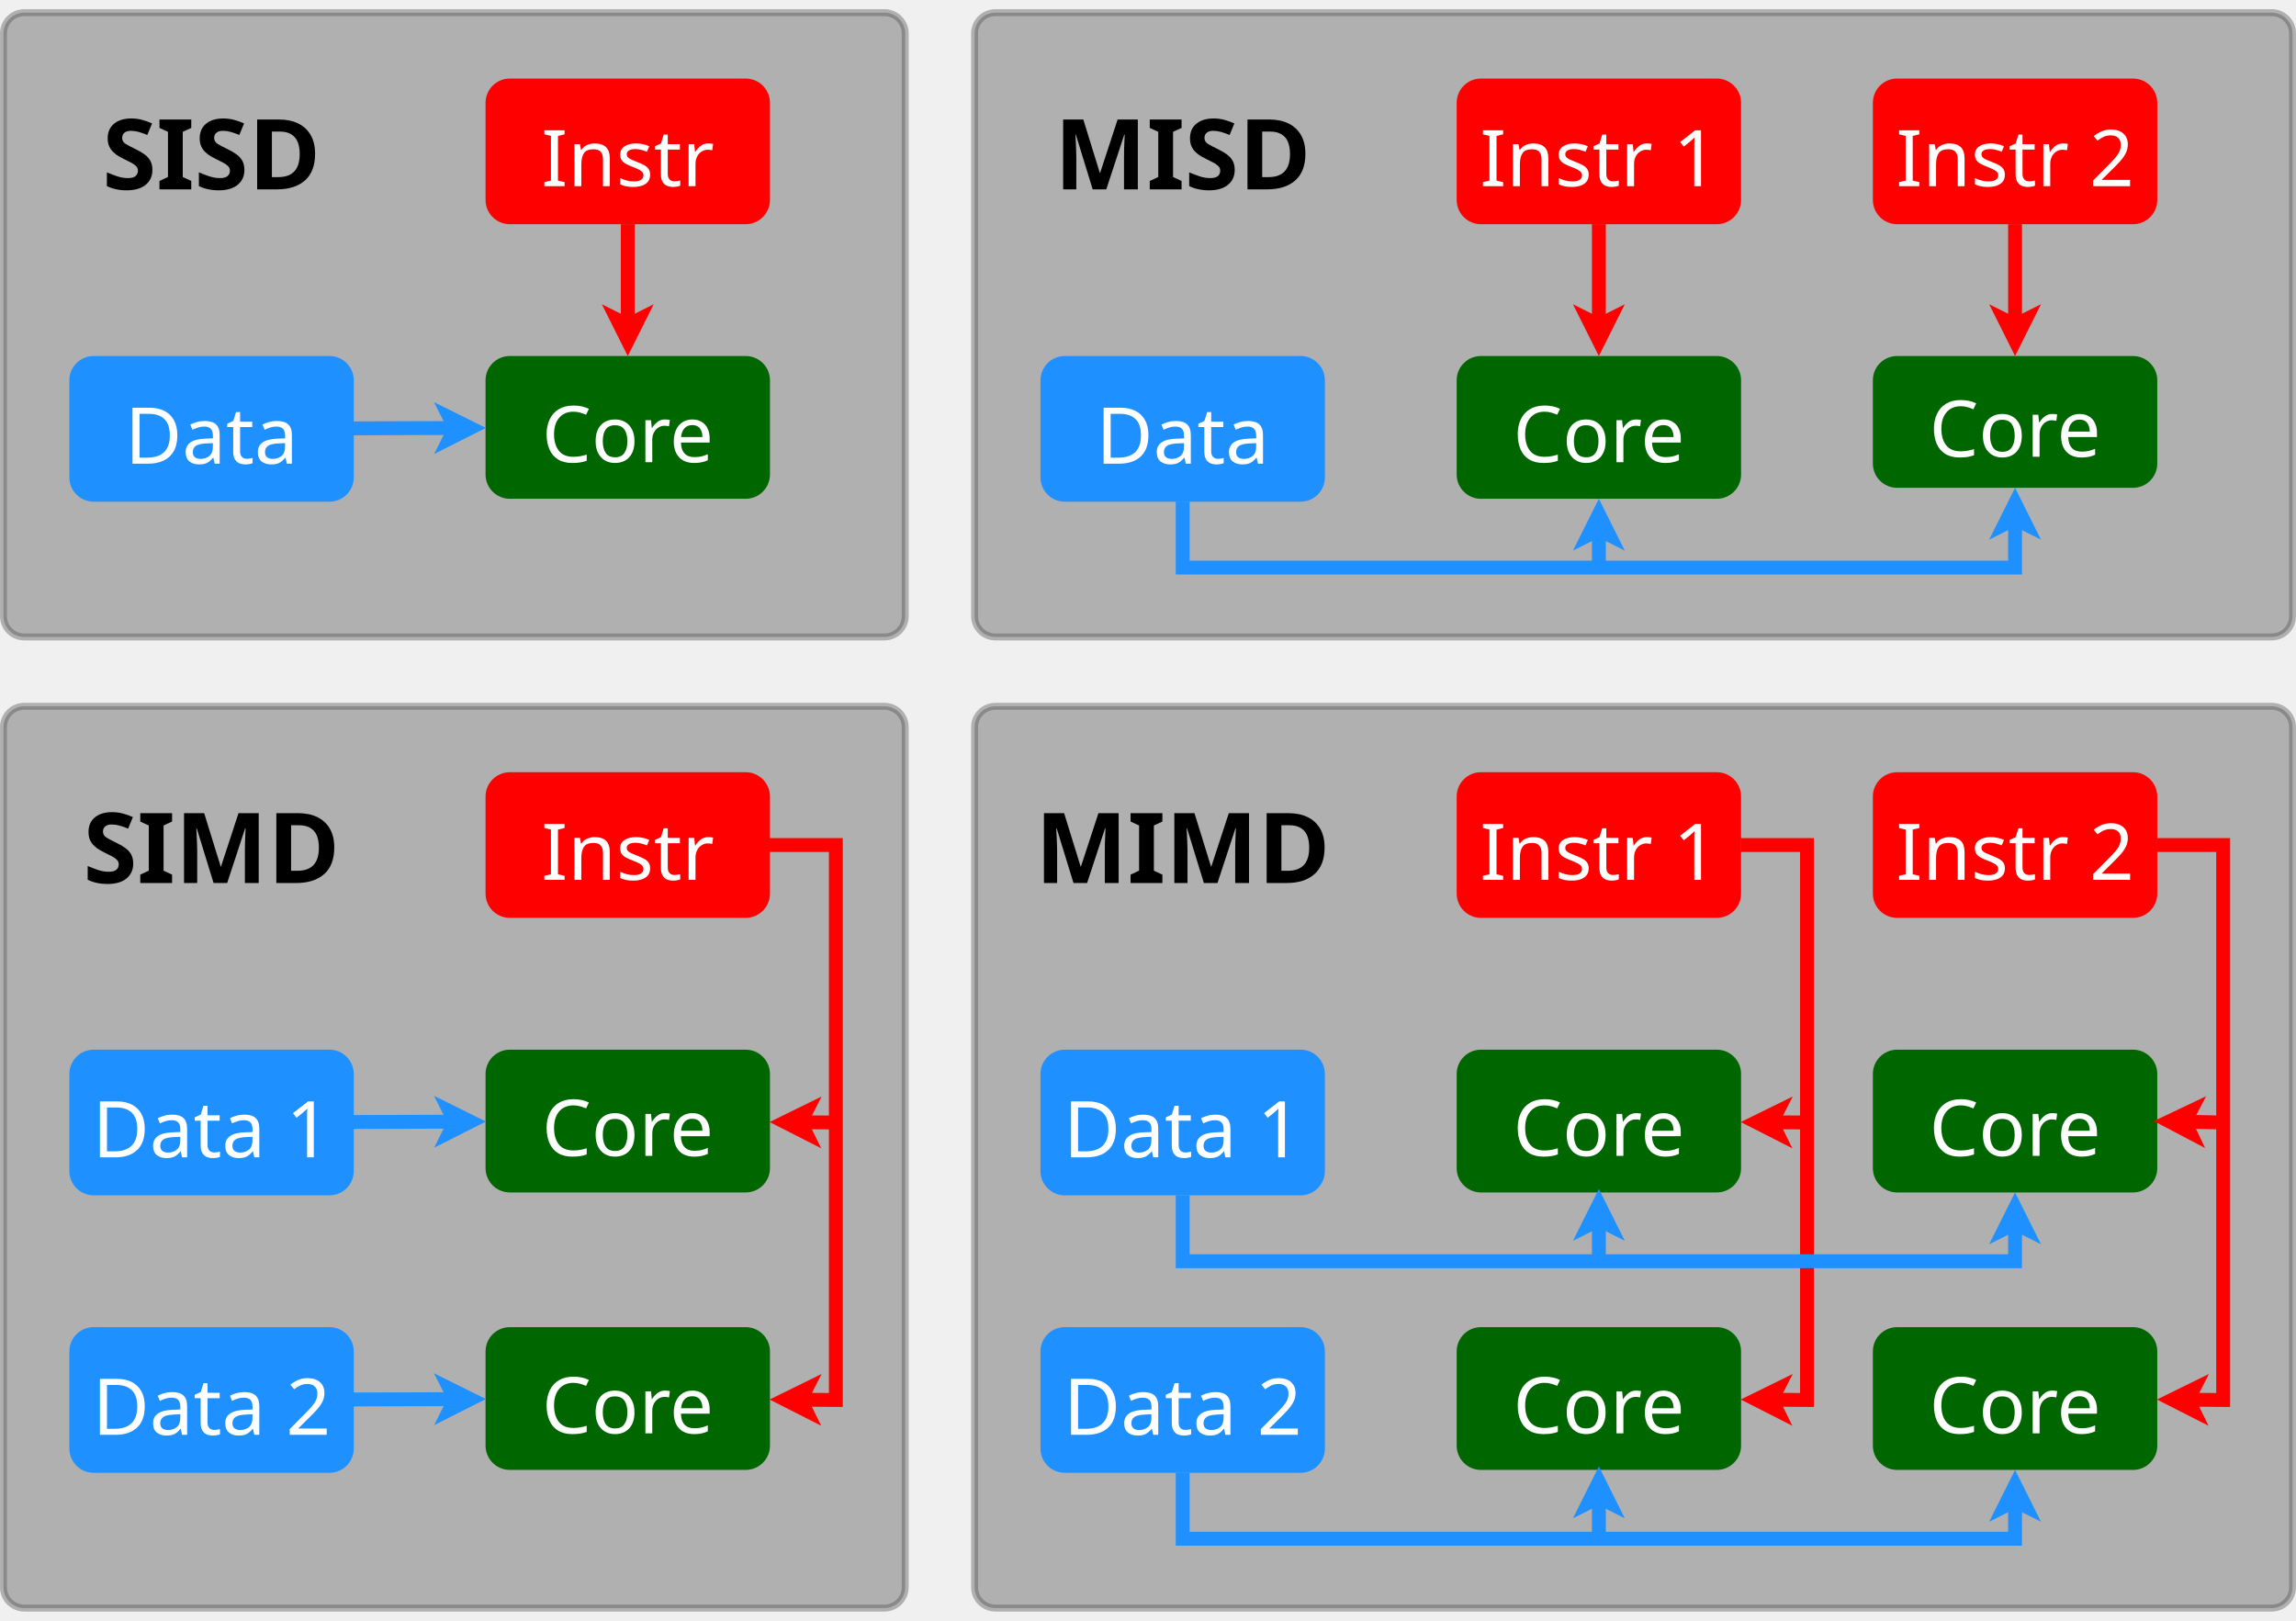
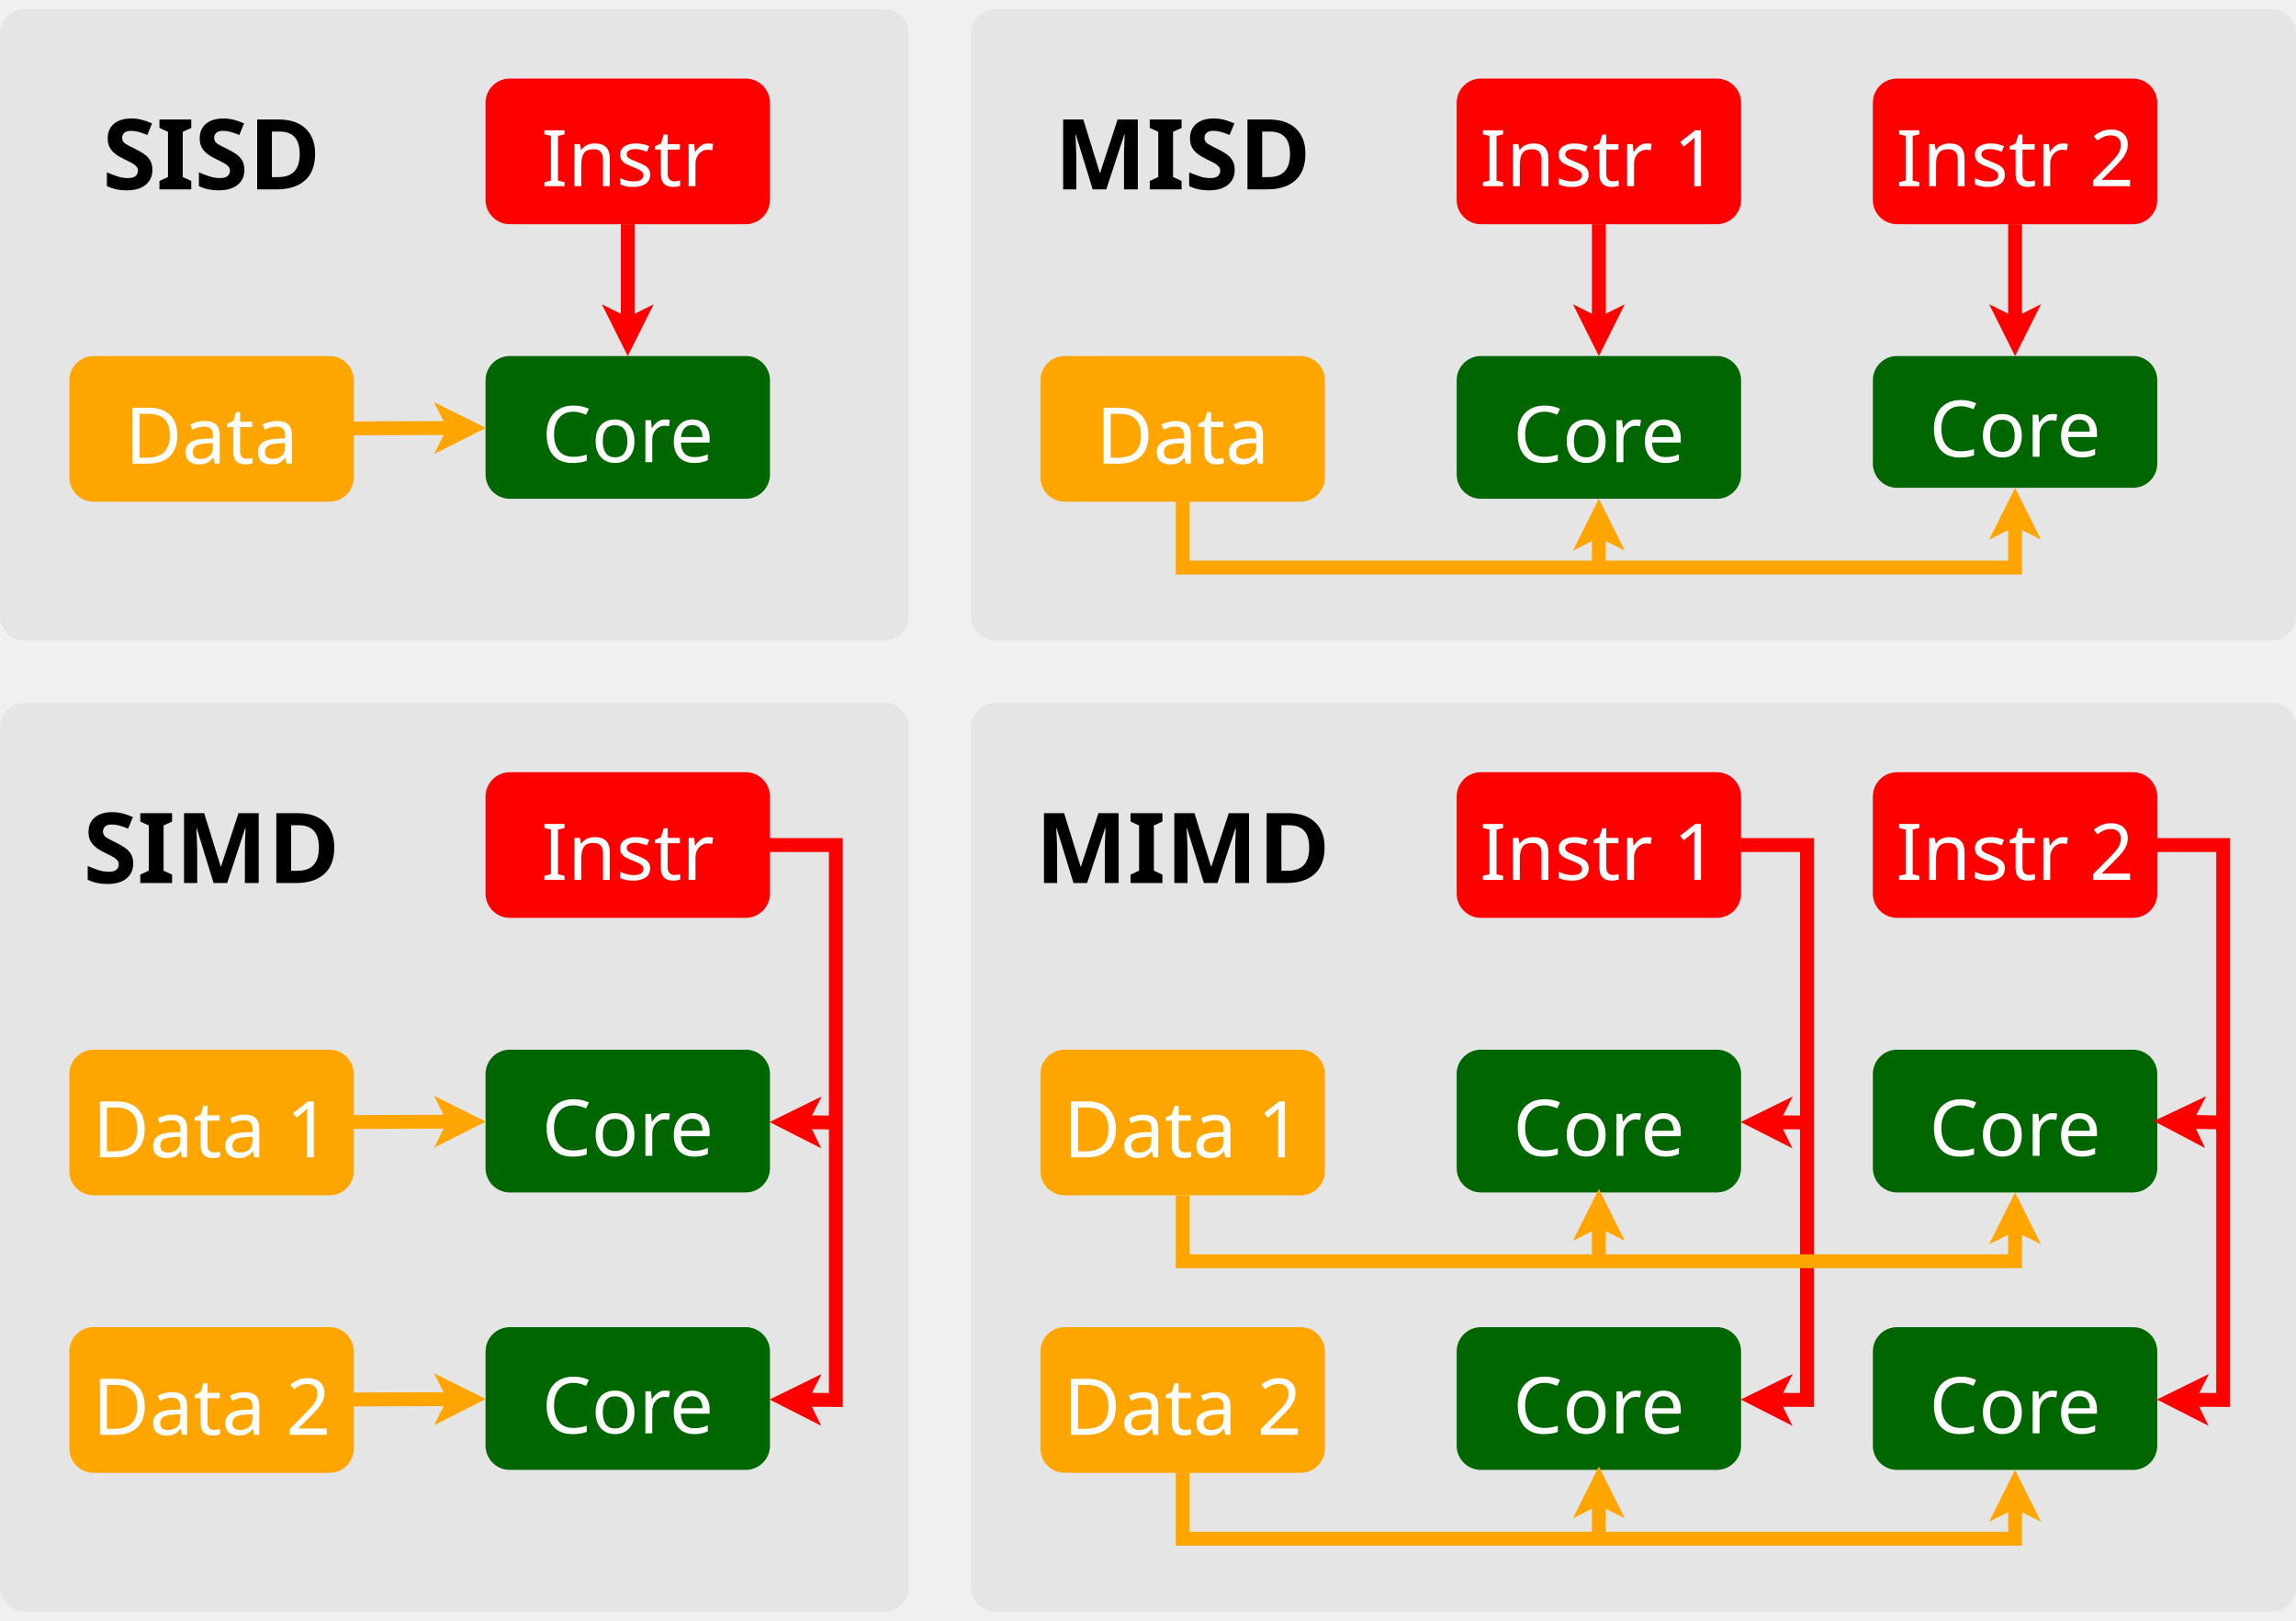
<svg xmlns="http://www.w3.org/2000/svg" width="34cm" height="24cm" viewBox="839 159 662 462">
  <defs />
  <g id="Background" />
  <g id="Background" />
  <g id="Background" />
+   <g id="Background" />
+   <g id="Background" />
  <g id="Background">
-     <rect style="fill: #4d4d4d; fill-opacity: 0.388; stroke-opacity: 0.388; stroke-width: 2; stroke-linejoin: round; stroke: #4d4d4d" x="840" y="160" width="260" height="180" rx="6" ry="6" />
-     <rect style="fill: #4d4d4d; fill-opacity: 0.388; stroke-opacity: 0.388; stroke-width: 2; stroke-linejoin: round; stroke: #4d4d4d" x="1120" y="160" width="380" height="180" rx="6" ry="6" />
-     <rect style="fill: #4d4d4d; fill-opacity: 0.388; stroke-opacity: 0.388; stroke-width: 2; stroke-linejoin: round; stroke: #4d4d4d" x="1120" y="360" width="380" height="260" rx="6" ry="6" />
-     <rect style="fill: #4d4d4d; fill-opacity: 0.388; stroke-opacity: 0.388; stroke-width: 2; stroke-linejoin: round; stroke: #4d4d4d" x="840" y="360" width="260" height="260" rx="6" ry="6" />
+     <rect style="fill: #e5e5e5; fill-opacity: 1; stroke-opacity: 1; stroke-width: 2; stroke-linejoin: round; stroke: #e5e5e5" x="840" y="160" width="260" height="180" rx="6" ry="6" />
+     <rect style="fill: #e5e5e5; fill-opacity: 1; stroke-opacity: 1; stroke-width: 2; stroke-linejoin: round; stroke: #e5e5e5" x="1120" y="160" width="380" height="180" rx="6" ry="6" />
+     <rect style="fill: #e5e5e5; fill-opacity: 1; stroke-opacity: 1; stroke-width: 2; stroke-linejoin: round; stroke: #e5e5e5" x="1120" y="360" width="380" height="260" rx="6" ry="6" />
+     <rect style="fill: #e5e5e5; fill-opacity: 1; stroke-opacity: 1; stroke-width: 2; stroke-linejoin: round; stroke: #e5e5e5" x="840" y="360" width="260" height="260" rx="6" ry="6" />
    <g>
      <rect style="fill: #006600; fill-opacity: 1; stroke-opacity: 1; stroke-width: 2; stroke: #006600" x="980" y="260" width="80" height="39.163" rx="6" ry="6" />
      <text font-size="22.578" style="fill: #ffffff; fill-opacity: 1; stroke: none;text-anchor:middle;font-family:sans-serif;font-style:normal;font-weight:normal" x="1020" y="289.62">
        <tspan x="1020" y="289.62">Core</tspan>
      </text>
    </g>
    <g>
      <rect style="fill: #ff0000; fill-opacity: 1; stroke-opacity: 1; stroke-width: 2; stroke: #ff0000" x="980" y="180" width="80" height="40" rx="6" ry="6" />
      <text font-size="22.578" style="fill: #ffffff; fill-opacity: 1; stroke: none;text-anchor:middle;font-family:sans-serif;font-style:normal;font-weight:normal" x="1020" y="210.039">
        <tspan x="1020" y="210.039">Instr</tspan>
      </text>
    </g>
    <g>
-       <rect style="fill: #1e90ff; fill-opacity: 1; stroke-opacity: 1; stroke-width: 2; stroke: #1e90ff" x="860" y="260" width="80" height="40" rx="6" ry="6" />
+       <rect style="fill: #ffa500; fill-opacity: 1; stroke-opacity: 1; stroke-width: 2; stroke: #ffa500" x="860" y="260" width="80" height="40" rx="6" ry="6" />
      <text font-size="22.578" style="fill: #ffffff; fill-opacity: 1; stroke: none;text-anchor:middle;font-family:sans-serif;font-style:normal;font-weight:normal" x="900" y="290.039">
        <tspan x="900" y="290.039">Data</tspan>
      </text>
    </g>
    <g>
      <line style="fill: none; stroke-opacity: 1; stroke-width: 4; stroke: #ff0000" x1="1020" y1="220.993" x2="1020" y2="250.053" />
      <polygon style="fill: #ff0000; fill-opacity: 1; stroke-opacity: 1; stroke-width: 4; stroke: #ff0000" fill-rule="evenodd" points="1020,254.553 1017,248.553 1020,250.053 1023,248.553 " />
    </g>
    <g>
-       <line style="fill: none; stroke-opacity: 1; stroke-width: 4; stroke: #1e90ff" x1="940.898" y1="279.857" x2="970.129" y2="279.755" />
-       <polygon style="fill: #1e90ff; fill-opacity: 1; stroke-opacity: 1; stroke-width: 4; stroke: #1e90ff" fill-rule="evenodd" points="974.629,279.74 968.64,282.761 970.129,279.755 968.619,276.761 " />
+       <line style="fill: none; stroke-opacity: 1; stroke-width: 4; stroke: #ffa500" x1="940.898" y1="279.857" x2="970.129" y2="279.755" />
+       <polygon style="fill: #ffa500; fill-opacity: 1; stroke-opacity: 1; stroke-width: 4; stroke: #ffa500" fill-rule="evenodd" points="974.629,279.74 968.64,282.761 970.129,279.755 968.619,276.761 " />
    </g>
    <text font-size="28.222" style="fill: #000000; fill-opacity: 1; stroke: none;text-anchor:middle;font-family:sans-serif;font-style:normal;font-weight:700" x="900" y="210.95">
      <tspan x="900" y="210.95">SISD</tspan>
    </text>
    <g>
      <rect style="fill: #006600; fill-opacity: 1; stroke-opacity: 1; stroke-width: 2; stroke: #006600" x="1260" y="260" width="80" height="39.163" rx="6" ry="6" />
      <text font-size="22.578" style="fill: #ffffff; fill-opacity: 1; stroke: none;text-anchor:middle;font-family:sans-serif;font-style:normal;font-weight:normal" x="1300" y="289.62">
        <tspan x="1300" y="289.62">Core</tspan>
      </text>
    </g>
    <g>
      <rect style="fill: #ff0000; fill-opacity: 1; stroke-opacity: 1; stroke-width: 2; stroke: #ff0000" x="1260" y="180" width="80" height="40" rx="6" ry="6" />
      <text font-size="22.578" style="fill: #ffffff; fill-opacity: 1; stroke: none;text-anchor:middle;font-family:sans-serif;font-style:normal;font-weight:normal" x="1300" y="210.039">
        <tspan x="1300" y="210.039">Instr 1</tspan>
      </text>
    </g>
    <g>
-       <rect style="fill: #1e90ff; fill-opacity: 1; stroke-opacity: 1; stroke-width: 2; stroke: #1e90ff" x="1140" y="260" width="80" height="40" rx="6" ry="6" />
+       <rect style="fill: #ffa500; fill-opacity: 1; stroke-opacity: 1; stroke-width: 2; stroke: #ffa500" x="1140" y="260" width="80" height="40" rx="6" ry="6" />
      <text font-size="22.578" style="fill: #ffffff; fill-opacity: 1; stroke: none;text-anchor:middle;font-family:sans-serif;font-style:normal;font-weight:normal" x="1180" y="290.039">
        <tspan x="1180" y="290.039">Data</tspan>
      </text>
    </g>
    <g>
      <line style="fill: none; stroke-opacity: 1; stroke-width: 4; stroke: #ff0000" x1="1300" y1="220.993" x2="1300" y2="250.053" />
      <polygon style="fill: #ff0000; fill-opacity: 1; stroke-opacity: 1; stroke-width: 4; stroke: #ff0000" fill-rule="evenodd" points="1300,254.553 1297,248.553 1300,250.053 1303,248.553 " />
    </g>
    <g>
-       <polyline style="fill: none; stroke-opacity: 1; stroke-width: 4; stroke: #1e90ff" points="1180,300.977 1180,320 1420,320 1420,305.973 " />
-       <polygon style="fill: #1e90ff; fill-opacity: 1; stroke-opacity: 1; stroke-width: 4; stroke: #1e90ff" fill-rule="evenodd" points="1420,301.473 1423,307.473 1420,305.973 1417,307.473 " />
+       <polyline style="fill: none; stroke-opacity: 1; stroke-width: 4; stroke: #ffa500" points="1180,300.977 1180,320 1420,320 1420,305.973 " />
+       <polygon style="fill: #ffa500; fill-opacity: 1; stroke-opacity: 1; stroke-width: 4; stroke: #ffa500" fill-rule="evenodd" points="1420,301.473 1423,307.473 1420,305.973 1417,307.473 " />
    </g>
    <text font-size="28.222" style="fill: #000000; fill-opacity: 1; stroke: none;text-anchor:middle;font-family:sans-serif;font-style:normal;font-weight:700" x="1180" y="210.95">
      <tspan x="1180" y="210.95">MISD</tspan>
    </text>
    <g>
      <rect style="fill: #006600; fill-opacity: 1; stroke-opacity: 1; stroke-width: 2; stroke: #006600" x="1380" y="260" width="80" height="36" rx="6" ry="6" />
      <text font-size="22.578" style="fill: #ffffff; fill-opacity: 1; stroke: none;text-anchor:middle;font-family:sans-serif;font-style:normal;font-weight:normal" x="1420" y="288.039">
        <tspan x="1420" y="288.039">Core</tspan>
      </text>
    </g>
    <g>
-       <line style="fill: none; stroke-opacity: 1; stroke-width: 4; stroke: #1e90ff" x1="1300" y1="320" x2="1300" y2="309.128" />
-       <polygon style="fill: #1e90ff; fill-opacity: 1; stroke-opacity: 1; stroke-width: 4; stroke: #1e90ff" fill-rule="evenodd" points="1300,304.628 1303,310.628 1300,309.128 1297,310.628 " />
+       <line style="fill: none; stroke-opacity: 1; stroke-width: 4; stroke: #ffa500" x1="1300" y1="320" x2="1300" y2="309.128" />
+       <polygon style="fill: #ffa500; fill-opacity: 1; stroke-opacity: 1; stroke-width: 4; stroke: #ffa500" fill-rule="evenodd" points="1300,304.628 1303,310.628 1300,309.128 1297,310.628 " />
    </g>
    <g>
      <rect style="fill: #ff0000; fill-opacity: 1; stroke-opacity: 1; stroke-width: 2; stroke: #ff0000" x="1380" y="180" width="80" height="40" rx="6" ry="6" />
      <text font-size="22.578" style="fill: #ffffff; fill-opacity: 1; stroke: none;text-anchor:middle;font-family:sans-serif;font-style:normal;font-weight:normal" x="1420" y="210.039">
        <tspan x="1420" y="210.039">Instr 2</tspan>
      </text>
    </g>
    <g>
      <rect style="fill: #006600; fill-opacity: 1; stroke-opacity: 1; stroke-width: 2; stroke: #006600" x="980" y="460" width="80" height="39.163" rx="6" ry="6" />
      <text font-size="22.578" style="fill: #ffffff; fill-opacity: 1; stroke: none;text-anchor:middle;font-family:sans-serif;font-style:normal;font-weight:normal" x="1020" y="489.62">
        <tspan x="1020" y="489.62">Core</tspan>
      </text>
    </g>
    <g>
      <rect style="fill: #ff0000; fill-opacity: 1; stroke-opacity: 1; stroke-width: 2; stroke: #ff0000" x="980" y="380" width="80" height="40" rx="6" ry="6" />
      <text font-size="22.578" style="fill: #ffffff; fill-opacity: 1; stroke: none;text-anchor:middle;font-family:sans-serif;font-style:normal;font-weight:normal" x="1020" y="410.039">
        <tspan x="1020" y="410.039">Instr</tspan>
      </text>
    </g>
    <g>
-       <rect style="fill: #1e90ff; fill-opacity: 1; stroke-opacity: 1; stroke-width: 2; stroke: #1e90ff" x="860" y="460" width="80" height="40" rx="6" ry="6" />
+       <rect style="fill: #ffa500; fill-opacity: 1; stroke-opacity: 1; stroke-width: 2; stroke: #ffa500" x="860" y="460" width="80" height="40" rx="6" ry="6" />
      <text font-size="22.578" style="fill: #ffffff; fill-opacity: 1; stroke: none;text-anchor:middle;font-family:sans-serif;font-style:normal;font-weight:normal" x="900" y="490.039">
        <tspan x="900" y="490.039">Data 1</tspan>
      </text>
    </g>
    <g>
      <polyline style="fill: none; stroke-opacity: 1; stroke-width: 4; stroke: #ff0000" points="1060.9,400 1080,400 1080,560 1069.87,559.929 " />
      <polygon style="fill: #ff0000; fill-opacity: 1; stroke-opacity: 1; stroke-width: 4; stroke: #ff0000" fill-rule="evenodd" points="1065.37,559.898 1071.39,556.94 1069.87,559.929 1071.35,562.94 " />
    </g>
    <text font-size="28.222" style="fill: #000000; fill-opacity: 1; stroke: none;text-anchor:middle;font-family:sans-serif;font-style:normal;font-weight:700" x="900" y="410.95">
      <tspan x="900" y="410.95">SIMD</tspan>
    </text>
    <g>
-       <rect style="fill: #1e90ff; fill-opacity: 1; stroke-opacity: 1; stroke-width: 2; stroke: #1e90ff" x="860" y="540" width="80" height="40" rx="6" ry="6" />
+       <rect style="fill: #ffa500; fill-opacity: 1; stroke-opacity: 1; stroke-width: 2; stroke: #ffa500" x="860" y="540" width="80" height="40" rx="6" ry="6" />
      <text font-size="22.578" style="fill: #ffffff; fill-opacity: 1; stroke: none;text-anchor:middle;font-family:sans-serif;font-style:normal;font-weight:normal" x="900" y="570.039">
        <tspan x="900" y="570.039">Data 2</tspan>
      </text>
    </g>
    <g>
      <rect style="fill: #006600; fill-opacity: 1; stroke-opacity: 1; stroke-width: 2; stroke: #006600" x="980" y="540" width="80" height="39.163" rx="6" ry="6" />
      <text font-size="22.578" style="fill: #ffffff; fill-opacity: 1; stroke: none;text-anchor:middle;font-family:sans-serif;font-style:normal;font-weight:normal" x="1020" y="569.62">
        <tspan x="1020" y="569.62">Core</tspan>
      </text>
    </g>
    <g>
      <line style="fill: none; stroke-opacity: 1; stroke-width: 4; stroke: #ff0000" x1="1080" y1="480" x2="1069.87" y2="479.929" />
      <polygon style="fill: #ff0000; fill-opacity: 1; stroke-opacity: 1; stroke-width: 4; stroke: #ff0000" fill-rule="evenodd" points="1065.37,479.898 1071.39,476.94 1069.87,479.929 1071.35,482.94 " />
    </g>
    <g>
-       <line style="fill: none; stroke-opacity: 1; stroke-width: 4; stroke: #1e90ff" x1="940.898" y1="479.857" x2="970.129" y2="479.755" />
-       <polygon style="fill: #1e90ff; fill-opacity: 1; stroke-opacity: 1; stroke-width: 4; stroke: #1e90ff" fill-rule="evenodd" points="974.629,479.74 968.64,482.761 970.129,479.755 968.619,476.761 " />
-     </g>
-     <g>
-       <line style="fill: none; stroke-opacity: 1; stroke-width: 4; stroke: #1e90ff" x1="940.898" y1="559.857" x2="970.129" y2="559.755" />
-       <polygon style="fill: #1e90ff; fill-opacity: 1; stroke-opacity: 1; stroke-width: 4; stroke: #1e90ff" fill-rule="evenodd" points="974.629,559.74 968.64,562.761 970.129,559.755 968.619,556.761 " />
+       <line style="fill: none; stroke-opacity: 1; stroke-width: 4; stroke: #ffa500" x1="940.898" y1="479.857" x2="970.129" y2="479.755" />
+       <polygon style="fill: #ffa500; fill-opacity: 1; stroke-opacity: 1; stroke-width: 4; stroke: #ffa500" fill-rule="evenodd" points="974.629,479.74 968.64,482.761 970.129,479.755 968.619,476.761 " />
+     </g>
+     <g>
+       <line style="fill: none; stroke-opacity: 1; stroke-width: 4; stroke: #ffa500" x1="940.898" y1="559.857" x2="970.129" y2="559.755" />
+       <polygon style="fill: #ffa500; fill-opacity: 1; stroke-opacity: 1; stroke-width: 4; stroke: #ffa500" fill-rule="evenodd" points="974.629,559.74 968.64,562.761 970.129,559.755 968.619,556.761 " />
    </g>
    <g>
      <rect style="fill: #006600; fill-opacity: 1; stroke-opacity: 1; stroke-width: 2; stroke: #006600" x="1260" y="460" width="80" height="39.163" rx="6" ry="6" />
      <text font-size="22.578" style="fill: #ffffff; fill-opacity: 1; stroke: none;text-anchor:middle;font-family:sans-serif;font-style:normal;font-weight:normal" x="1300" y="489.62">
        <tspan x="1300" y="489.62">Core</tspan>
      </text>
    </g>
    <g>
      <rect style="fill: #ff0000; fill-opacity: 1; stroke-opacity: 1; stroke-width: 2; stroke: #ff0000" x="1260" y="380" width="80" height="40" rx="6" ry="6" />
      <text font-size="22.578" style="fill: #ffffff; fill-opacity: 1; stroke: none;text-anchor:middle;font-family:sans-serif;font-style:normal;font-weight:normal" x="1300" y="410.039">
        <tspan x="1300" y="410.039">Instr 1</tspan>
      </text>
    </g>
    <g>
-       <rect style="fill: #1e90ff; fill-opacity: 1; stroke-opacity: 1; stroke-width: 2; stroke: #1e90ff" x="1140" y="460" width="80" height="40" rx="6" ry="6" />
+       <rect style="fill: #ffa500; fill-opacity: 1; stroke-opacity: 1; stroke-width: 2; stroke: #ffa500" x="1140" y="460" width="80" height="40" rx="6" ry="6" />
      <text font-size="22.578" style="fill: #ffffff; fill-opacity: 1; stroke: none;text-anchor:middle;font-family:sans-serif;font-style:normal;font-weight:normal" x="1180" y="490.039">
        <tspan x="1180" y="490.039">Data 1</tspan>
      </text>
    </g>
    <g>
      <polyline style="fill: none; stroke-opacity: 1; stroke-width: 4; stroke: #ff0000" points="1340.9,400 1360,400 1360,560 1349.87,559.929 " />
      <polygon style="fill: #ff0000; fill-opacity: 1; stroke-opacity: 1; stroke-width: 4; stroke: #ff0000" fill-rule="evenodd" points="1345.37,559.898 1351.39,556.94 1349.87,559.929 1351.35,562.94 " />
    </g>
    <text font-size="28.222" style="fill: #000000; fill-opacity: 1; stroke: none;text-anchor:middle;font-family:sans-serif;font-style:normal;font-weight:700" x="1180" y="410.95">
      <tspan x="1180" y="410.95">MIMD</tspan>
    </text>
    <g>
-       <rect style="fill: #1e90ff; fill-opacity: 1; stroke-opacity: 1; stroke-width: 2; stroke: #1e90ff" x="1140" y="540" width="80" height="40" rx="6" ry="6" />
+       <rect style="fill: #ffa500; fill-opacity: 1; stroke-opacity: 1; stroke-width: 2; stroke: #ffa500" x="1140" y="540" width="80" height="40" rx="6" ry="6" />
      <text font-size="22.578" style="fill: #ffffff; fill-opacity: 1; stroke: none;text-anchor:middle;font-family:sans-serif;font-style:normal;font-weight:normal" x="1180" y="570.039">
        <tspan x="1180" y="570.039">Data 2</tspan>
      </text>
    </g>
    <g>
      <rect style="fill: #006600; fill-opacity: 1; stroke-opacity: 1; stroke-width: 2; stroke: #006600" x="1260" y="540" width="80" height="39.163" rx="6" ry="6" />
      <text font-size="22.578" style="fill: #ffffff; fill-opacity: 1; stroke: none;text-anchor:middle;font-family:sans-serif;font-style:normal;font-weight:normal" x="1300" y="569.62">
        <tspan x="1300" y="569.62">Core</tspan>
      </text>
    </g>
    <g>
      <line style="fill: none; stroke-opacity: 1; stroke-width: 4; stroke: #ff0000" x1="1360" y1="480" x2="1349.87" y2="479.929" />
      <polygon style="fill: #ff0000; fill-opacity: 1; stroke-opacity: 1; stroke-width: 4; stroke: #ff0000" fill-rule="evenodd" points="1345.37,479.898 1351.39,476.94 1349.87,479.929 1351.35,482.94 " />
    </g>
    <g>
      <rect style="fill: #ff0000; fill-opacity: 1; stroke-opacity: 1; stroke-width: 2; stroke: #ff0000" x="1380" y="380" width="80" height="40" rx="6" ry="6" />
      <text font-size="22.578" style="fill: #ffffff; fill-opacity: 1; stroke: none;text-anchor:middle;font-family:sans-serif;font-style:normal;font-weight:normal" x="1420" y="410.039">
        <tspan x="1420" y="410.039">Instr 2</tspan>
      </text>
    </g>
    <g>
      <line style="fill: none; stroke-opacity: 1; stroke-width: 4; stroke: #ff0000" x1="1420" y1="220.995" x2="1420" y2="250.042" />
      <polygon style="fill: #ff0000; fill-opacity: 1; stroke-opacity: 1; stroke-width: 4; stroke: #ff0000" fill-rule="evenodd" points="1420,254.542 1417,248.542 1420,250.042 1423,248.542 " />
    </g>
    <g>
-       <polyline style="fill: none; stroke-opacity: 1; stroke-width: 4; stroke: #1e90ff" points="1180,580.977 1180,600 1420,600 1420,589.128 " />
-       <polygon style="fill: #1e90ff; fill-opacity: 1; stroke-opacity: 1; stroke-width: 4; stroke: #1e90ff" fill-rule="evenodd" points="1420,584.628 1423,590.628 1420,589.128 1417,590.628 " />
-     </g>
-     <g>
-       <line style="fill: none; stroke-opacity: 1; stroke-width: 4; stroke: #1e90ff" x1="1300" y1="600" x2="1300" y2="588.135" />
-       <polygon style="fill: #1e90ff; fill-opacity: 1; stroke-opacity: 1; stroke-width: 4; stroke: #1e90ff" fill-rule="evenodd" points="1300,583.635 1303,589.635 1300,588.135 1297,589.635 " />
+       <polyline style="fill: none; stroke-opacity: 1; stroke-width: 4; stroke: #ffa500" points="1180,580.977 1180,600 1420,600 1420,589.128 " />
+       <polygon style="fill: #ffa500; fill-opacity: 1; stroke-opacity: 1; stroke-width: 4; stroke: #ffa500" fill-rule="evenodd" points="1420,584.628 1423,590.628 1420,589.128 1417,590.628 " />
+     </g>
+     <g>
+       <line style="fill: none; stroke-opacity: 1; stroke-width: 4; stroke: #ffa500" x1="1300" y1="600" x2="1300" y2="588.136" />
+       <polygon style="fill: #ffa500; fill-opacity: 1; stroke-opacity: 1; stroke-width: 4; stroke: #ffa500" fill-rule="evenodd" points="1300,583.636 1303,589.636 1300,588.136 1297,589.636 " />
    </g>
    <g>
      <rect style="fill: #006600; fill-opacity: 1; stroke-opacity: 1; stroke-width: 2; stroke: #006600" x="1380" y="540" width="80" height="39.163" rx="6" ry="6" />
      <text font-size="22.578" style="fill: #ffffff; fill-opacity: 1; stroke: none;text-anchor:middle;font-family:sans-serif;font-style:normal;font-weight:normal" x="1420" y="569.62">
        <tspan x="1420" y="569.62">Core</tspan>
      </text>
    </g>
    <g>
-       <polyline style="fill: none; stroke-opacity: 1; stroke-width: 4; stroke: #1e90ff" points="1180,500.977 1180,520 1420,520 1420,509.128 " />
-       <polygon style="fill: #1e90ff; fill-opacity: 1; stroke-opacity: 1; stroke-width: 4; stroke: #1e90ff" fill-rule="evenodd" points="1420,504.628 1423,510.628 1420,509.128 1417,510.628 " />
-     </g>
-     <g>
-       <line style="fill: none; stroke-opacity: 1; stroke-width: 4; stroke: #1e90ff" x1="1300" y1="520" x2="1300" y2="508.135" />
-       <polygon style="fill: #1e90ff; fill-opacity: 1; stroke-opacity: 1; stroke-width: 4; stroke: #1e90ff" fill-rule="evenodd" points="1300,503.635 1303,509.635 1300,508.135 1297,509.635 " />
+       <polyline style="fill: none; stroke-opacity: 1; stroke-width: 4; stroke: #ffa500" points="1180,500.977 1180,520 1420,520 1420,509.128 " />
+       <polygon style="fill: #ffa500; fill-opacity: 1; stroke-opacity: 1; stroke-width: 4; stroke: #ffa500" fill-rule="evenodd" points="1420,504.628 1423,510.628 1420,509.128 1417,510.628 " />
+     </g>
+     <g>
+       <line style="fill: none; stroke-opacity: 1; stroke-width: 4; stroke: #ffa500" x1="1300" y1="520" x2="1300" y2="508.136" />
+       <polygon style="fill: #ffa500; fill-opacity: 1; stroke-opacity: 1; stroke-width: 4; stroke: #ffa500" fill-rule="evenodd" points="1300,503.636 1303,509.636 1300,508.136 1297,509.636 " />
    </g>
    <g>
      <rect style="fill: #006600; fill-opacity: 1; stroke-opacity: 1; stroke-width: 2; stroke: #006600" x="1380" y="460" width="80" height="39.163" rx="6" ry="6" />
      <text font-size="22.578" style="fill: #ffffff; fill-opacity: 1; stroke: none;text-anchor:middle;font-family:sans-serif;font-style:normal;font-weight:normal" x="1420" y="489.62">
        <tspan x="1420" y="489.62">Core</tspan>
      </text>
    </g>
    <g>
      <polyline style="fill: none; stroke-opacity: 1; stroke-width: 4; stroke: #ff0000" points="1460.9,400 1480,400 1480,560 1469.87,559.929 " />
      <polygon style="fill: #ff0000; fill-opacity: 1; stroke-opacity: 1; stroke-width: 4; stroke: #ff0000" fill-rule="evenodd" points="1465.37,559.898 1471.39,556.94 1469.87,559.929 1471.35,562.94 " />
    </g>
    <g>
      <line style="fill: none; stroke-opacity: 1; stroke-width: 4; stroke: #ff0000" x1="1480" y1="480" x2="1468.97" y2="479.769" />
      <polygon style="fill: #ff0000; fill-opacity: 1; stroke-opacity: 1; stroke-width: 4; stroke: #ff0000" fill-rule="evenodd" points="1464.47,479.675 1470.53,476.801 1468.97,479.769 1470.41,482.8 " />
    </g>
  </g>
</svg>
